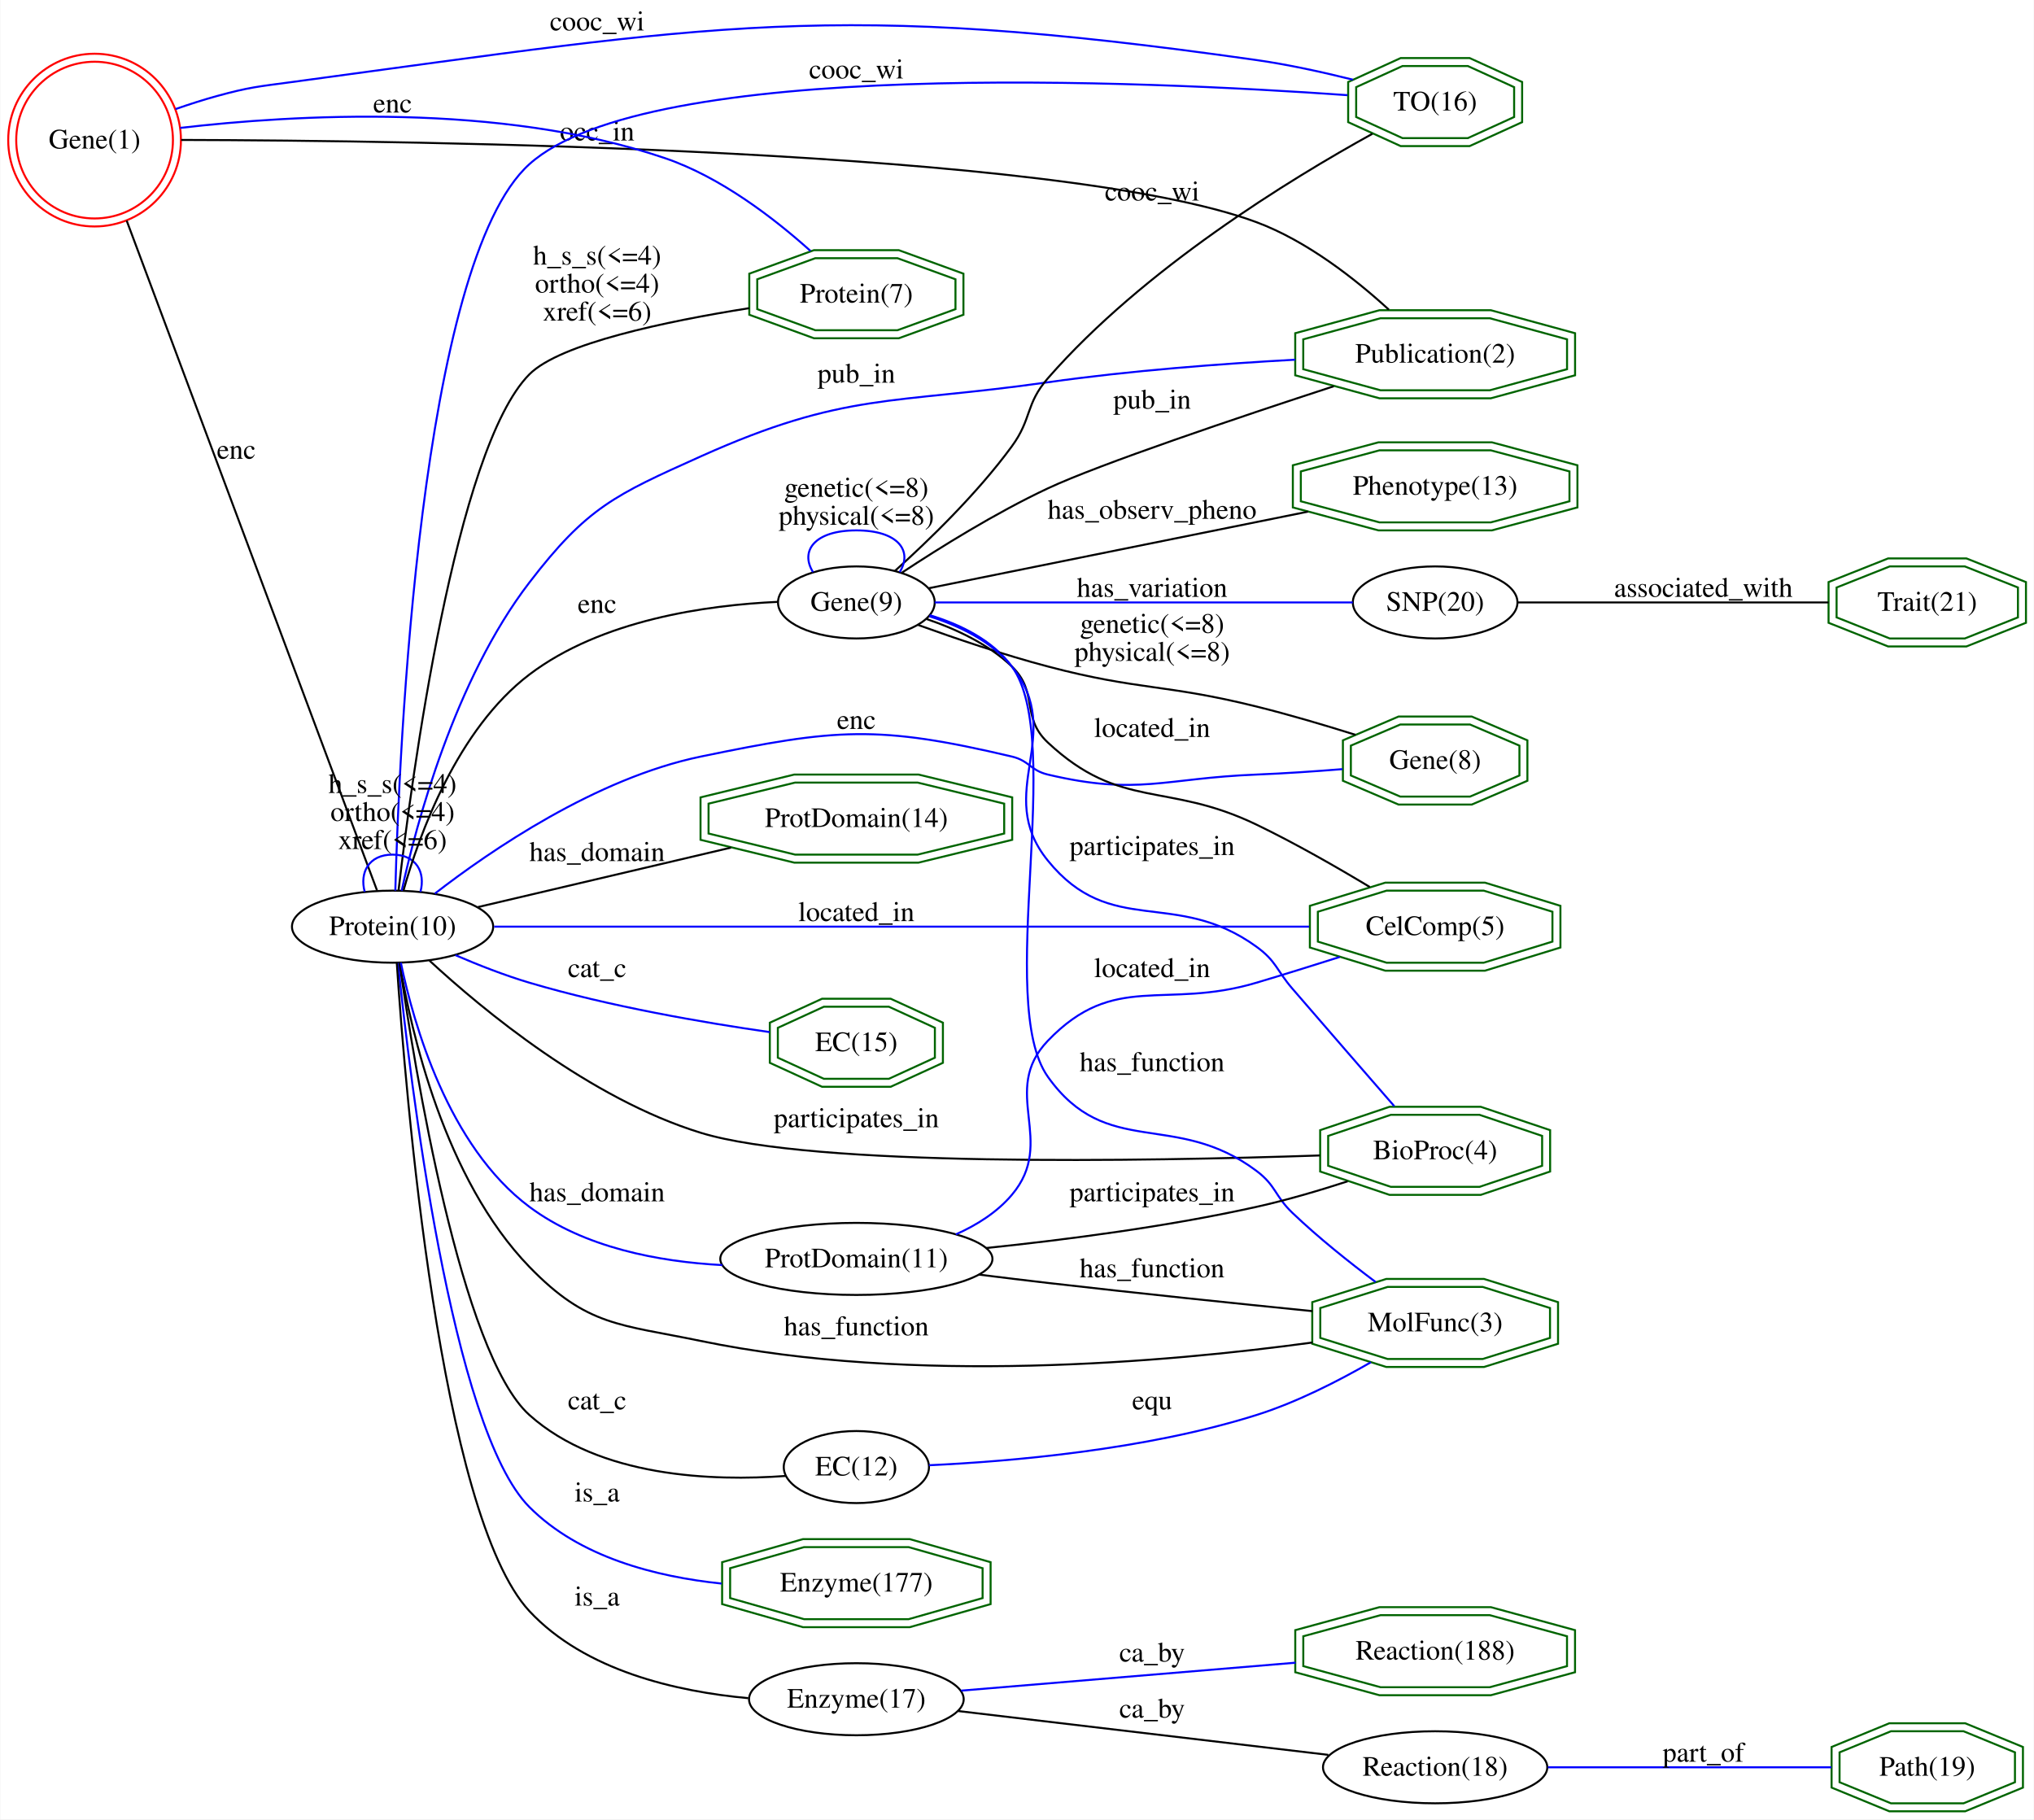
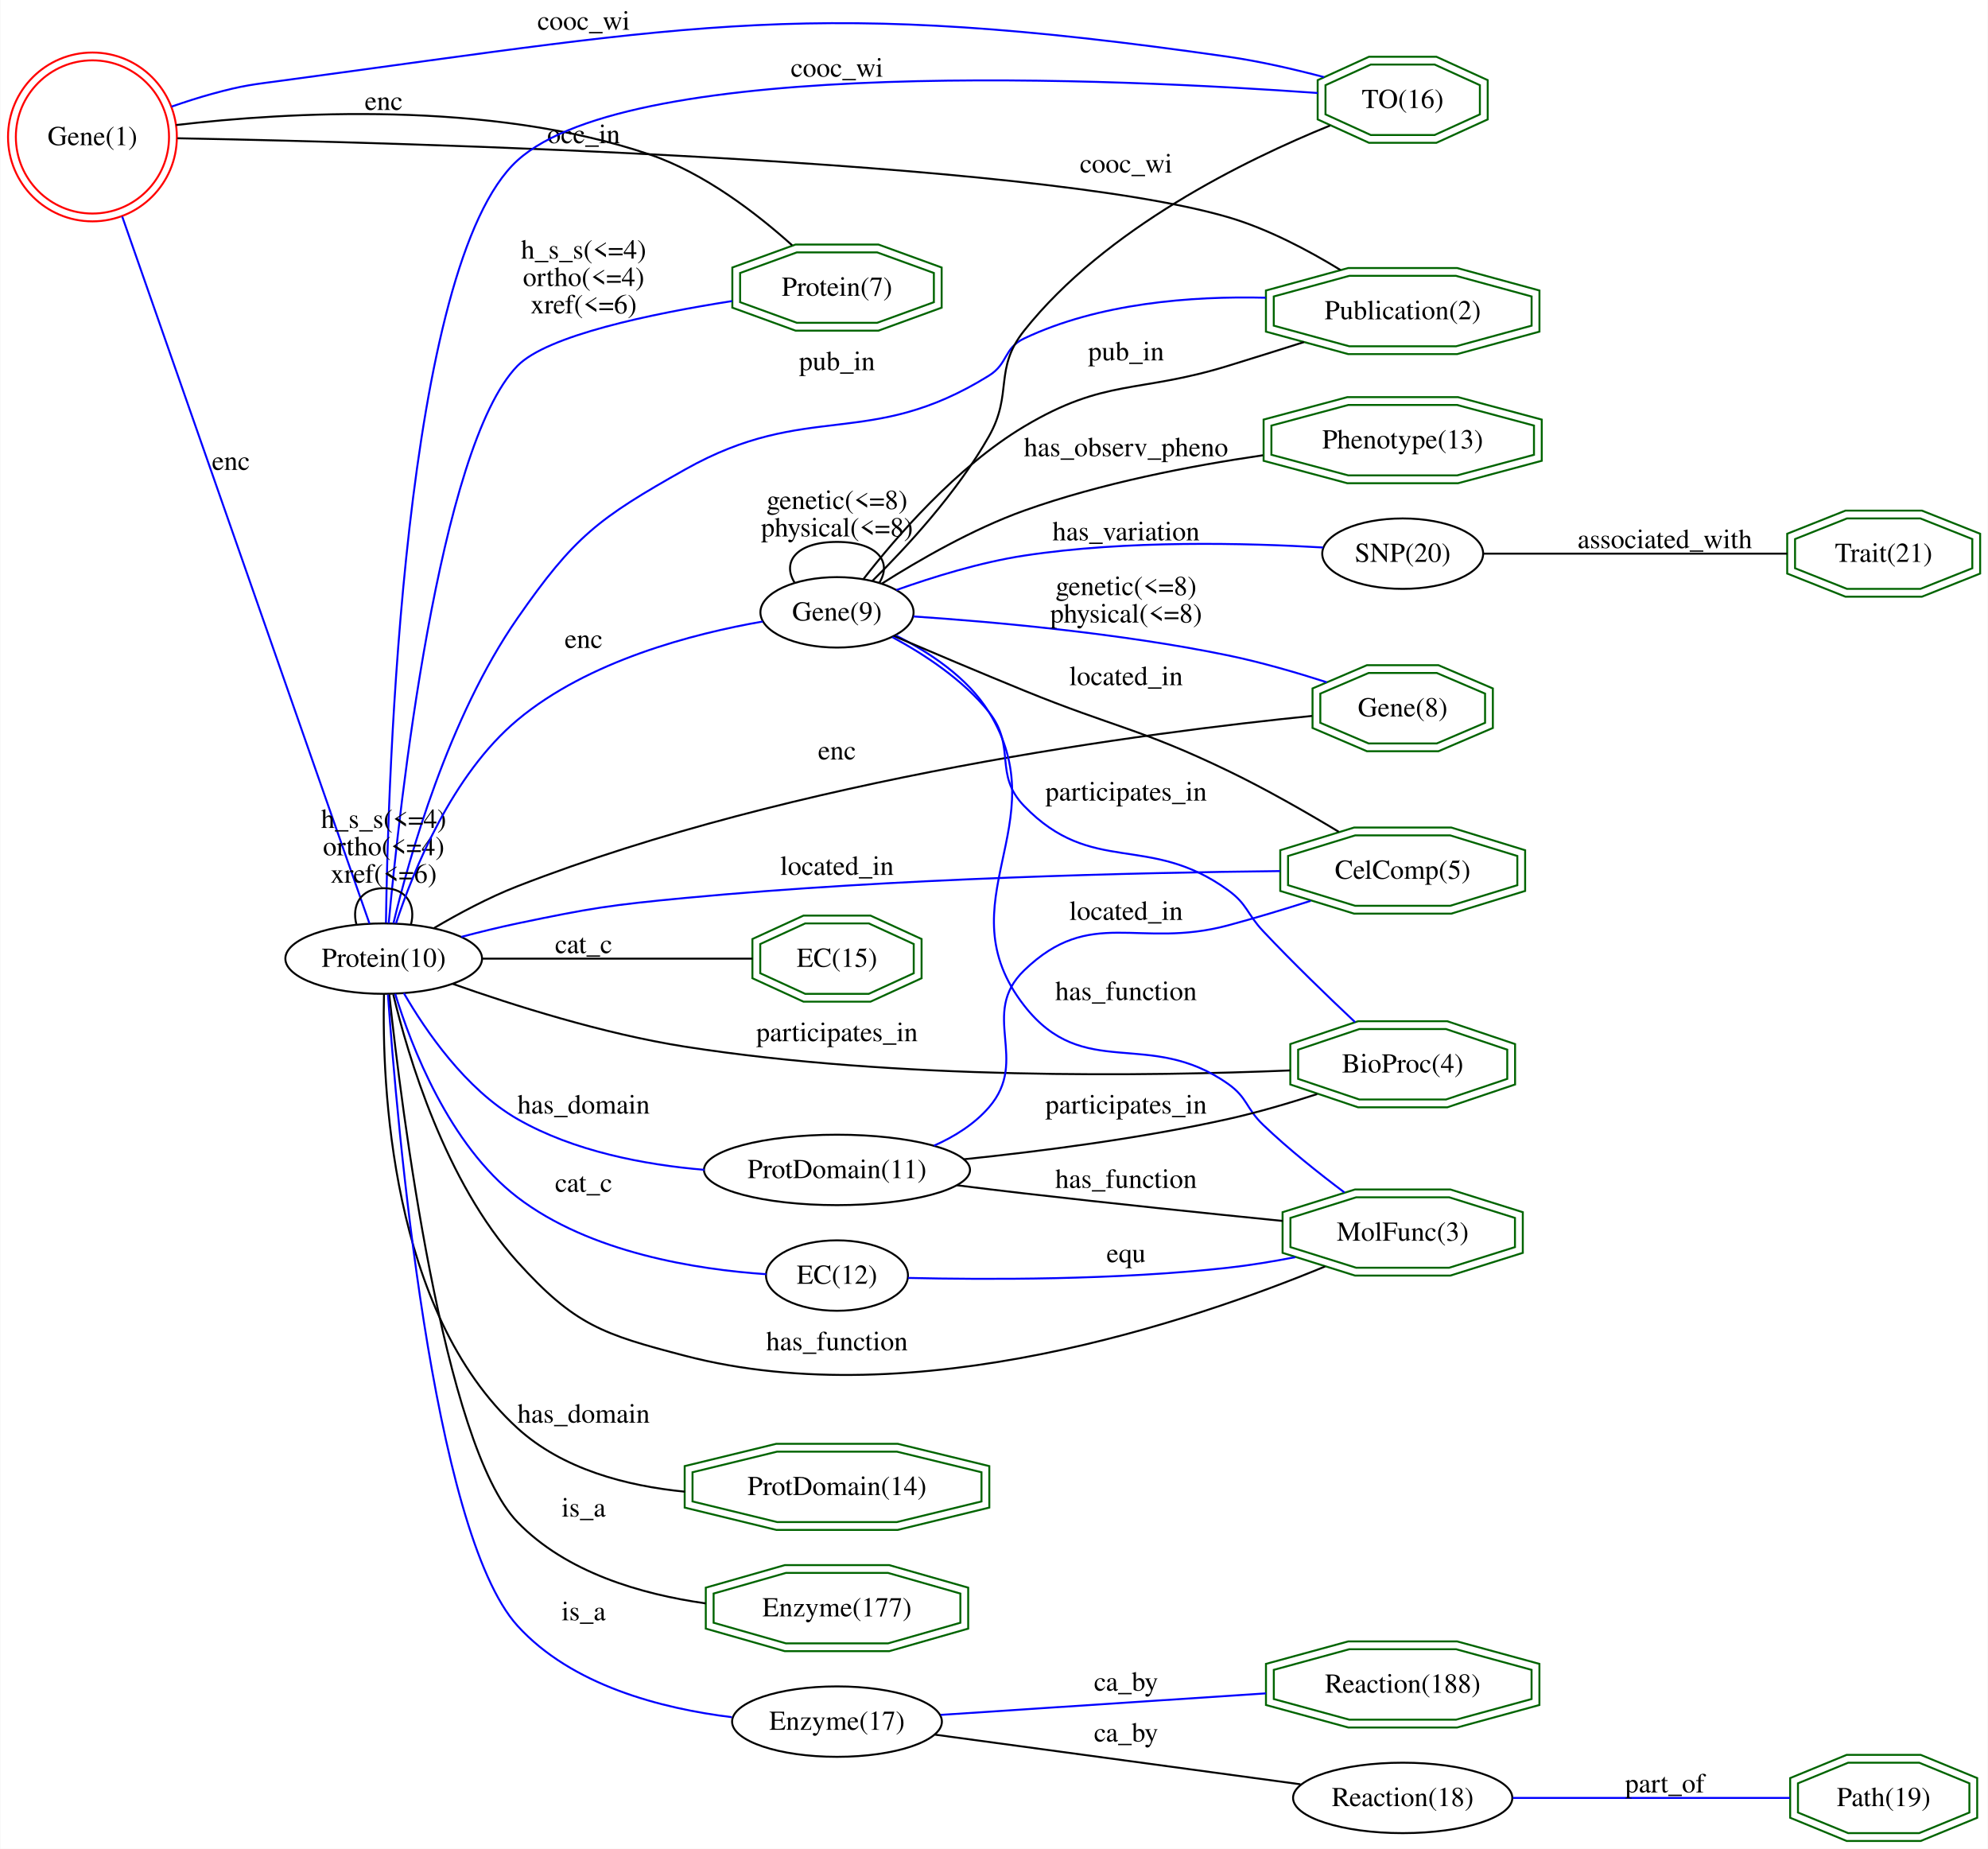
- <svg xmlns="http://www.w3.org/2000/svg" width="1355px" height="1212px" viewBox="0.00 0.00 1015.90 909.00">
-   <g id="graph0" class="graph" transform=" rotate(0) translate(4 905)">
-     <polygon fill="white" stroke="transparent" points="-4,4 -4,-905 1011.9,-905 1011.9,4 -4,4" />
+ <svg xmlns="http://www.w3.org/2000/svg" width="1355px" height="1260px" viewBox="0.00 0.00 1015.90 945.00">
+   <g id="graph0" class="graph" transform=" rotate(0) translate(4 941)">
+     <polygon fill="white" stroke="transparent" points="-4,4 -4,-941 1011.9,-941 1011.9,4 -4,4" />
    <g id="node1" class="node">
-       <polygon fill="none" stroke="darkgreen" points="770.26,-236.54 770.26,-251.46 736.64,-262 689.1,-262 655.48,-251.46 655.48,-236.54 689.1,-226 736.64,-226 770.26,-236.54" />
-       <polygon fill="none" stroke="darkgreen" points="774.27,-233.61 774.27,-254.39 737.26,-266 688.48,-266 651.47,-254.39 651.47,-233.61 688.48,-222 737.26,-222 774.27,-233.61" />
-       <text text-anchor="middle" x="712.87" y="-239.8" font-family="Times,serif" font-size="14.00">MolFunc(3)</text>
+       <ellipse fill="none" stroke="red" cx="43.08" cy="-871" rx="39.15" ry="39.15" />
+       <ellipse fill="none" stroke="red" cx="43.08" cy="-871" rx="43.15" ry="43.15" />
+       <text text-anchor="middle" x="43.08" y="-866.8" font-family="Times,serif" font-size="14.00">Gene(1)</text>
    </g>
    <g id="node2" class="node">
-       <polygon fill="none" stroke="darkgreen" points="497.55,-488.54 497.55,-503.46 454.28,-514 393.1,-514 349.84,-503.46 349.84,-488.54 393.1,-478 454.28,-478 497.55,-488.54" />
-       <polygon fill="none" stroke="darkgreen" points="501.55,-485.4 501.55,-506.6 454.76,-518 392.62,-518 345.83,-506.6 345.83,-485.4 392.62,-474 454.76,-474 501.55,-485.4" />
-       <text text-anchor="middle" x="423.69" y="-491.8" font-family="Times,serif" font-size="14.00">ProtDomain(14)</text>
+       <polygon fill="none" stroke="darkgreen" points="752.33,-882.54 752.33,-897.46 729.21,-908 696.53,-908 673.41,-897.46 673.41,-882.54 696.53,-872 729.21,-872 752.33,-882.54" />
+       <polygon fill="none" stroke="darkgreen" points="756.33,-879.97 756.33,-900.03 730.08,-912 695.66,-912 669.41,-900.03 669.41,-879.97 695.66,-868 730.08,-868 756.33,-879.97" />
+       <text text-anchor="middle" x="712.87" y="-885.8" font-family="Times,serif" font-size="14.00">TO(16)</text>
+     </g>
+     <g id="edge1" class="edge">
+       <path fill="none" stroke="blue" d="M83.52,-886.5C90.34,-888.87 97.41,-891.15 104.15,-893 120.47,-897.48 124.81,-897.74 141.58,-900 353.95,-928.61 411.46,-942.44 623.57,-912 639.84,-909.67 657.46,-905.6 672.65,-901.59" />
+       <text text-anchor="middle" x="294.18" y="-925.8" font-family="Times,serif" font-size="14.00">cooc_wi</text>
    </g>
    <g id="node3" class="node">
-       <ellipse fill="none" stroke="red" cx="43.08" cy="-835" rx="39.15" ry="39.15" />
-       <ellipse fill="none" stroke="red" cx="43.08" cy="-835" rx="43.15" ry="43.15" />
-       <text text-anchor="middle" x="43.08" y="-830.8" font-family="Times,serif" font-size="14.00">Gene(1)</text>
+       <polygon fill="none" stroke="darkgreen" points="473.21,-786.54 473.21,-801.46 444.2,-812 403.18,-812 374.17,-801.46 374.17,-786.54 403.18,-776 444.2,-776 473.21,-786.54" />
+       <polygon fill="none" stroke="darkgreen" points="477.19,-783.74 477.19,-804.26 444.9,-816 402.48,-816 370.19,-804.26 370.19,-783.74 402.48,-772 444.9,-772 477.19,-783.74" />
+       <text text-anchor="middle" x="423.69" y="-789.8" font-family="Times,serif" font-size="14.00">Protein(7)</text>
+     </g>
+     <g id="edge2" class="edge">
+       <path fill="none" stroke="black" d="M85.85,-877.09C142.44,-883.69 245.82,-889.9 328.01,-862 355.99,-852.5 382.85,-831.72 400.77,-815.61" />
+       <text text-anchor="middle" x="191.97" y="-884.8" font-family="Times,serif" font-size="14.00">enc</text>
+     </g>
+     <g id="node11" class="node">
+       <polygon fill="none" stroke="darkgreen" points="778.77,-774.54 778.77,-789.46 740.16,-800 685.57,-800 646.97,-789.46 646.97,-774.54 685.57,-764 740.16,-764 778.77,-774.54" />
+       <polygon fill="none" stroke="darkgreen" points="782.78,-771.49 782.78,-792.51 740.7,-804 685.04,-804 642.96,-792.51 642.96,-771.49 685.04,-760 740.7,-760 782.78,-771.49" />
+       <text text-anchor="middle" x="712.87" y="-777.8" font-family="Times,serif" font-size="14.00">Publication(2)</text>
+     </g>
+     <g id="edge4" class="edge">
+       <path fill="none" stroke="black" d="M86.52,-870.33C202.49,-868.12 522.77,-859.45 623.57,-830 643.84,-824.08 664.67,-813.03 681.01,-803.03" />
+       <text text-anchor="middle" x="294.18" y="-867.8" font-family="Times,serif" font-size="14.00">occ_in</text>
+     </g>
+     <g id="node16" class="node">
+       <ellipse fill="none" stroke="black" cx="191.97" cy="-451" rx="50.27" ry="18" />
+       <text text-anchor="middle" x="191.97" y="-446.8" font-family="Times,serif" font-size="14.00">Protein(10)</text>
+     </g>
+     <g id="edge3" class="edge">
+       <path fill="none" stroke="blue" d="M58.29,-830.35C89.47,-741.21 162.8,-531.52 184.69,-468.94" />
+       <text text-anchor="middle" x="113.87" y="-700.8" font-family="Times,serif" font-size="14.00">enc</text>
    </g>
    <g id="node4" class="node">
-       <polygon fill="none" stroke="darkgreen" points="752.33,-846.54 752.33,-861.46 729.21,-872 696.53,-872 673.41,-861.46 673.41,-846.54 696.53,-836 729.21,-836 752.33,-846.54" />
-       <polygon fill="none" stroke="darkgreen" points="756.33,-843.97 756.33,-864.03 730.08,-876 695.66,-876 669.41,-864.03 669.41,-843.97 695.66,-832 730.08,-832 756.33,-843.97" />
-       <text text-anchor="middle" x="712.87" y="-849.8" font-family="Times,serif" font-size="14.00">TO(16)</text>
-     </g>
-     <g id="edge2" class="edge">
-       <path fill="none" stroke="blue" d="M83.52,-850.5C90.34,-852.87 97.41,-855.15 104.15,-857 120.47,-861.48 124.81,-861.74 141.58,-864 353.94,-892.61 411.43,-905.17 623.57,-875 639.48,-872.74 656.73,-868.94 671.73,-865.2" />
-       <text text-anchor="middle" x="294.18" y="-889.8" font-family="Times,serif" font-size="14.00">cooc_wi</text>
-     </g>
-     <g id="node11" class="node">
-       <polygon fill="none" stroke="darkgreen" points="778.77,-720.54 778.77,-735.46 740.16,-746 685.57,-746 646.97,-735.46 646.97,-720.54 685.57,-710 740.16,-710 778.77,-720.54" />
-       <polygon fill="none" stroke="darkgreen" points="782.78,-717.49 782.78,-738.51 740.7,-750 685.04,-750 642.96,-738.51 642.96,-717.49 685.04,-706 740.7,-706 782.78,-717.49" />
-       <text text-anchor="middle" x="712.87" y="-723.8" font-family="Times,serif" font-size="14.00">Publication(2)</text>
-     </g>
-     <g id="edge5" class="edge">
-       <path fill="none" stroke="black" d="M86.35,-835.08C202.6,-834.81 525.03,-830.67 623.57,-794 648.86,-784.59 673.08,-765.52 689.73,-750.29" />
-       <text text-anchor="middle" x="294.18" y="-834.8" font-family="Times,serif" font-size="14.00">occ_in</text>
+       <polygon fill="none" stroke="darkgreen" points="770.26,-303.54 770.26,-318.46 736.64,-329 689.1,-329 655.48,-318.46 655.48,-303.54 689.1,-293 736.64,-293 770.26,-303.54" />
+       <polygon fill="none" stroke="darkgreen" points="774.27,-300.61 774.27,-321.39 737.26,-333 688.48,-333 651.47,-321.39 651.47,-300.61 688.48,-289 737.26,-289 774.27,-300.61" />
+       <text text-anchor="middle" x="712.87" y="-306.8" font-family="Times,serif" font-size="14.00">MolFunc(3)</text>
+     </g>
+     <g id="node5" class="node">
+       <polygon fill="none" stroke="darkgreen" points="462.92,-443.54 462.92,-458.46 439.94,-469 407.44,-469 384.46,-458.46 384.46,-443.54 407.44,-433 439.94,-433 462.92,-443.54" />
+       <polygon fill="none" stroke="darkgreen" points="466.93,-440.98 466.93,-461.02 440.82,-473 406.56,-473 380.45,-461.02 380.45,-440.98 406.56,-429 440.82,-429 466.93,-440.98" />
+       <text text-anchor="middle" x="423.69" y="-446.8" font-family="Times,serif" font-size="14.00">EC(15)</text>
+     </g>
+     <g id="node6" class="node">
+       <polygon fill="none" stroke="darkgreen" points="754.98,-571.54 754.98,-586.46 730.31,-597 695.43,-597 670.76,-586.46 670.76,-571.54 695.43,-561 730.31,-561 754.98,-571.54" />
+       <polygon fill="none" stroke="darkgreen" points="758.96,-568.9 758.96,-589.1 731.12,-601 694.61,-601 666.78,-589.1 666.78,-568.9 694.61,-557 731.12,-557 758.96,-568.9" />
+       <text text-anchor="middle" x="712.87" y="-574.8" font-family="Times,serif" font-size="14.00">Gene(8)</text>
+     </g>
+     <g id="node7" class="node">
+       <polygon fill="none" stroke="darkgreen" points="779.98,-708.54 779.98,-723.46 740.67,-734 685.07,-734 645.76,-723.46 645.76,-708.54 685.07,-698 740.67,-698 779.98,-708.54" />
+       <polygon fill="none" stroke="darkgreen" points="783.96,-705.47 783.96,-726.53 741.19,-738 684.55,-738 641.77,-726.53 641.77,-705.47 684.55,-694 741.19,-694 783.96,-705.47" />
+       <text text-anchor="middle" x="712.87" y="-711.8" font-family="Times,serif" font-size="14.00">Phenotype(13)</text>
+     </g>
+     <g id="node8" class="node">
+       <polygon fill="none" stroke="darkgreen" points="1004.05,-650.54 1004.05,-665.46 977.51,-676 939.98,-676 913.44,-665.46 913.44,-650.54 939.98,-640 977.51,-640 1004.05,-650.54" />
+       <polygon fill="none" stroke="darkgreen" points="1008.06,-647.83 1008.06,-668.17 978.28,-680 939.21,-680 909.43,-668.17 909.43,-647.83 939.21,-636 978.28,-636 1008.06,-647.83" />
+       <text text-anchor="middle" x="958.74" y="-653.8" font-family="Times,serif" font-size="14.00">Trait(21)</text>
+     </g>
+     <g id="node9" class="node">
+       <polygon fill="none" stroke="darkgreen" points="771.47,-488.54 771.47,-503.46 737.14,-514 688.59,-514 654.27,-503.46 654.27,-488.54 688.59,-478 737.14,-478 771.47,-488.54" />
+       <polygon fill="none" stroke="darkgreen" points="775.46,-485.59 775.46,-506.41 737.74,-518 688,-518 650.28,-506.41 650.28,-485.59 688,-474 737.74,-474 775.46,-485.59" />
+       <text text-anchor="middle" x="712.87" y="-491.8" font-family="Times,serif" font-size="14.00">CelComp(5)</text>
+     </g>
+     <g id="node10" class="node">
+       <polygon fill="none" stroke="darkgreen" points="766.32,-389.54 766.32,-404.46 735.01,-415 690.73,-415 659.42,-404.46 659.42,-389.54 690.73,-379 735.01,-379 766.32,-389.54" />
+       <polygon fill="none" stroke="darkgreen" points="770.32,-386.67 770.32,-407.33 735.67,-419 690.07,-419 655.42,-407.33 655.42,-386.67 690.07,-375 735.67,-375 770.32,-386.67" />
+       <text text-anchor="middle" x="712.87" y="-392.8" font-family="Times,serif" font-size="14.00">BioProc(4)</text>
    </g>
    <g id="node12" class="node">
-       <polygon fill="none" stroke="darkgreen" points="473.21,-750.54 473.21,-765.46 444.2,-776 403.18,-776 374.17,-765.46 374.17,-750.54 403.18,-740 444.2,-740 473.21,-750.54" />
-       <polygon fill="none" stroke="darkgreen" points="477.19,-747.74 477.19,-768.26 444.9,-780 402.48,-780 370.19,-768.26 370.19,-747.74 402.48,-736 444.9,-736 477.19,-747.74" />
-       <text text-anchor="middle" x="423.69" y="-753.8" font-family="Times,serif" font-size="14.00">Protein(7)</text>
-     </g>
-     <g id="edge4" class="edge">
-       <path fill="none" stroke="blue" d="M85.85,-841.09C142.44,-847.69 245.82,-853.9 328.01,-826 355.99,-816.5 382.85,-795.72 400.77,-779.61" />
-       <text text-anchor="middle" x="191.97" y="-848.8" font-family="Times,serif" font-size="14.00">enc</text>
-     </g>
-     <g id="node17" class="node">
-       <ellipse fill="none" stroke="black" cx="191.97" cy="-442" rx="50.27" ry="18" />
-       <text text-anchor="middle" x="191.97" y="-437.8" font-family="Times,serif" font-size="14.00">Protein(10)</text>
-     </g>
-     <g id="edge3" class="edge">
-       <path fill="none" stroke="black" d="M59.11,-794.79C90.48,-710.86 161.85,-519.9 184.17,-460.19" />
-       <text text-anchor="middle" x="113.87" y="-675.8" font-family="Times,serif" font-size="14.00">enc</text>
-     </g>
-     <g id="node5" class="node">
-       <polygon fill="none" stroke="darkgreen" points="462.92,-376.54 462.92,-391.46 439.94,-402 407.44,-402 384.46,-391.46 384.46,-376.54 407.44,-366 439.94,-366 462.92,-376.54" />
-       <polygon fill="none" stroke="darkgreen" points="466.93,-373.98 466.93,-394.02 440.82,-406 406.56,-406 380.45,-394.02 380.45,-373.98 406.56,-362 440.82,-362 466.93,-373.98" />
-       <text text-anchor="middle" x="423.69" y="-379.8" font-family="Times,serif" font-size="14.00">EC(15)</text>
-     </g>
-     <g id="node6" class="node">
-       <polygon fill="none" stroke="darkgreen" points="754.98,-517.54 754.98,-532.46 730.31,-543 695.43,-543 670.76,-532.46 670.76,-517.54 695.43,-507 730.31,-507 754.98,-517.54" />
-       <polygon fill="none" stroke="darkgreen" points="758.96,-514.9 758.96,-535.1 731.12,-547 694.61,-547 666.78,-535.1 666.78,-514.9 694.61,-503 731.12,-503 758.96,-514.9" />
-       <text text-anchor="middle" x="712.87" y="-520.8" font-family="Times,serif" font-size="14.00">Gene(8)</text>
-     </g>
-     <g id="node7" class="node">
-       <polygon fill="none" stroke="darkgreen" points="779.98,-654.54 779.98,-669.46 740.67,-680 685.07,-680 645.76,-669.46 645.76,-654.54 685.07,-644 740.67,-644 779.98,-654.54" />
-       <polygon fill="none" stroke="darkgreen" points="783.96,-651.47 783.96,-672.53 741.19,-684 684.55,-684 641.77,-672.53 641.77,-651.47 684.55,-640 741.19,-640 783.96,-651.47" />
-       <text text-anchor="middle" x="712.87" y="-657.8" font-family="Times,serif" font-size="14.00">Phenotype(13)</text>
-     </g>
-     <g id="node8" class="node">
-       <polygon fill="none" stroke="darkgreen" points="1004.05,-596.54 1004.05,-611.46 977.51,-622 939.98,-622 913.44,-611.46 913.44,-596.54 939.98,-586 977.51,-586 1004.05,-596.54" />
-       <polygon fill="none" stroke="darkgreen" points="1008.06,-593.83 1008.06,-614.17 978.28,-626 939.21,-626 909.43,-614.17 909.43,-593.83 939.21,-582 978.28,-582 1008.06,-593.83" />
-       <text text-anchor="middle" x="958.74" y="-599.8" font-family="Times,serif" font-size="14.00">Trait(21)</text>
-     </g>
-     <g id="node9" class="node">
-       <polygon fill="none" stroke="darkgreen" points="771.47,-434.54 771.47,-449.46 737.14,-460 688.59,-460 654.27,-449.46 654.27,-434.54 688.59,-424 737.14,-424 771.47,-434.54" />
-       <polygon fill="none" stroke="darkgreen" points="775.46,-431.59 775.46,-452.41 737.74,-464 688,-464 650.28,-452.41 650.28,-431.59 688,-420 737.74,-420 775.46,-431.59" />
-       <text text-anchor="middle" x="712.87" y="-437.8" font-family="Times,serif" font-size="14.00">CelComp(5)</text>
-     </g>
-     <g id="node10" class="node">
-       <polygon fill="none" stroke="darkgreen" points="766.32,-322.54 766.32,-337.46 735.01,-348 690.73,-348 659.42,-337.46 659.42,-322.54 690.73,-312 735.01,-312 766.32,-322.54" />
-       <polygon fill="none" stroke="darkgreen" points="770.32,-319.67 770.32,-340.33 735.67,-352 690.07,-352 655.42,-340.33 655.42,-319.67 690.07,-308 735.67,-308 770.32,-319.67" />
-       <text text-anchor="middle" x="712.87" y="-325.8" font-family="Times,serif" font-size="14.00">BioProc(4)</text>
+       <polygon fill="none" stroke="darkgreen" points="497.55,-173.54 497.55,-188.46 454.28,-199 393.1,-199 349.84,-188.46 349.84,-173.54 393.1,-163 454.28,-163 497.55,-173.54" />
+       <polygon fill="none" stroke="darkgreen" points="501.55,-170.4 501.55,-191.6 454.76,-203 392.62,-203 345.83,-191.6 345.83,-170.4 392.62,-159 454.76,-159 501.55,-170.4" />
+       <text text-anchor="middle" x="423.69" y="-176.8" font-family="Times,serif" font-size="14.00">ProtDomain(14)</text>
    </g>
    <g id="node13" class="node">
-       <polygon fill="none" stroke="darkgreen" points="486.76,-106.54 486.76,-121.46 449.81,-132 397.57,-132 360.62,-121.46 360.62,-106.54 397.57,-96 449.81,-96 486.76,-106.54" />
-       <polygon fill="none" stroke="darkgreen" points="490.76,-103.53 490.76,-124.47 450.37,-136 397.01,-136 356.62,-124.47 356.62,-103.53 397.01,-92 450.37,-92 490.76,-103.53" />
-       <text text-anchor="middle" x="423.69" y="-109.8" font-family="Times,serif" font-size="14.00">Enzyme(177)</text>
-     </g>
-     <g id="node14" class="node">
      <polygon fill="none" stroke="darkgreen" points="778.75,-72.54 778.75,-87.46 740.16,-98 685.58,-98 646.99,-87.46 646.99,-72.54 685.58,-62 740.16,-62 778.75,-72.54" />
      <polygon fill="none" stroke="darkgreen" points="782.76,-69.49 782.76,-90.51 740.7,-102 685.04,-102 642.98,-90.51 642.98,-69.49 685.04,-58 740.7,-58 782.76,-69.49" />
      <text text-anchor="middle" x="712.87" y="-75.8" font-family="Times,serif" font-size="14.00">Reaction(188)</text>
    </g>
-     <g id="node15" class="node">
+     <g id="node14" class="node">
      <polygon fill="none" stroke="darkgreen" points="1002.56,-14.54 1002.56,-29.46 976.89,-40 940.6,-40 914.93,-29.46 914.93,-14.54 940.6,-4 976.89,-4 1002.56,-14.54" />
      <polygon fill="none" stroke="darkgreen" points="1006.55,-11.86 1006.55,-32.14 977.68,-44 939.81,-44 910.94,-32.14 910.94,-11.86 939.81,0 977.68,0 1006.55,-11.86" />
      <text text-anchor="middle" x="958.74" y="-17.8" font-family="Times,serif" font-size="14.00">Path(19)</text>
    </g>
-     <g id="node16" class="node">
-       <ellipse fill="none" stroke="black" cx="423.69" cy="-172" rx="36.28" ry="18" />
-       <text text-anchor="middle" x="423.69" y="-167.8" font-family="Times,serif" font-size="14.00">EC(12)</text>
-     </g>
-     <g id="edge1" class="edge">
-       <path fill="none" stroke="blue" d="M459.98,-172.91C500.37,-174.79 568.11,-180.53 623.57,-198 643.52,-204.28 664.34,-214.9 680.75,-224.36" />
-       <text text-anchor="middle" x="571.47" y="-200.8" font-family="Times,serif" font-size="14.00">equ</text>
+     <g id="node15" class="node">
+       <polygon fill="none" stroke="darkgreen" points="486.76,-111.54 486.76,-126.46 449.81,-137 397.57,-137 360.62,-126.46 360.62,-111.54 397.57,-101 449.81,-101 486.76,-111.54" />
+       <polygon fill="none" stroke="darkgreen" points="490.76,-108.53 490.76,-129.47 450.37,-141 397.01,-141 356.62,-129.47 356.62,-108.53 397.01,-97 450.37,-97 490.76,-108.53" />
+       <text text-anchor="middle" x="423.69" y="-114.8" font-family="Times,serif" font-size="14.00">Enzyme(177)</text>
+     </g>
+     <g id="edge7" class="edge">
+       <path fill="none" stroke="blue" d="M193.12,-469.29C194.12,-541.54 201.79,-805.76 260.35,-859 319.36,-912.65 568.7,-900.71 669.41,-893.46" />
+       <text text-anchor="middle" x="423.69" y="-901.8" font-family="Times,serif" font-size="14.00">cooc_wi</text>
+     </g>
+     <g id="edge11" class="edge">
+       <path fill="none" stroke="blue" d="M194.52,-469.05C199.95,-527.88 219.95,-712.67 260.35,-754 275.57,-769.57 328.69,-780.62 370.07,-787.11" />
+       <text text-anchor="middle" x="294.18" y="-808.8" font-family="Times,serif" font-size="14.00">h_s_s(&lt;=4)</text>
+       <text text-anchor="middle" x="294.18" y="-794.8" font-family="Times,serif" font-size="14.00">ortho(&lt;=4)</text>
+       <text text-anchor="middle" x="294.18" y="-780.8" font-family="Times,serif" font-size="14.00">xref(&lt;=6)</text>
+     </g>
+     <g id="edge14" class="edge">
+       <path fill="none" stroke="black" d="M196.87,-432.66C204.36,-401.33 223.36,-336.92 260.35,-296 289.62,-263.63 303.79,-259.02 346.01,-248 463.4,-217.35 605.98,-265.84 673.23,-293.66" />
+       <text text-anchor="middle" x="423.69" y="-250.8" font-family="Times,serif" font-size="14.00">has_function</text>
+     </g>
+     <g id="edge6" class="edge">
+       <path fill="none" stroke="black" d="M242.53,-451C283.68,-451 341.58,-451 380.54,-451" />
+       <text text-anchor="middle" x="294.18" y="-453.8" font-family="Times,serif" font-size="14.00">cat_c</text>
+     </g>
+     <g id="edge8" class="edge">
+       <path fill="none" stroke="black" d="M217.81,-466.68C230.21,-473.98 245.68,-482.29 260.35,-488 402.49,-543.34 583.49,-566.73 666.53,-575.06" />
+       <text text-anchor="middle" x="423.69" y="-552.8" font-family="Times,serif" font-size="14.00">enc</text>
+     </g>
+     <g id="edge17" class="edge">
+       <path fill="none" stroke="blue" d="M231.63,-462.11C240.99,-464.58 250.99,-467.04 260.35,-469 298.05,-476.87 307.68,-478.37 346.01,-482 452.64,-492.1 577.4,-494.97 650.23,-495.75" />
+       <text text-anchor="middle" x="423.69" y="-493.8" font-family="Times,serif" font-size="14.00">located_in</text>
+     </g>
+     <g id="edge18" class="edge">
+       <path fill="none" stroke="black" d="M227.33,-438.08C257.96,-427.25 304.28,-412.53 346.01,-406 454.45,-389.02 583.14,-390.86 655.36,-393.85" />
+       <text text-anchor="middle" x="423.69" y="-408.8" font-family="Times,serif" font-size="14.00">participates_in</text>
+     </g>
+     <g id="edge19" class="edge">
+       <path fill="none" stroke="blue" d="M196.97,-469.13C204.91,-502.34 225.05,-574.19 260.35,-625 289.4,-666.79 301.66,-676.04 346.01,-701 408.99,-736.45 439.99,-710.85 501.37,-749 511.25,-755.14 508.86,-763.02 519.37,-768 557.53,-786.08 604.75,-789.75 642.88,-788.82" />
+       <text text-anchor="middle" x="423.69" y="-751.8" font-family="Times,serif" font-size="14.00">pub_in</text>
+     </g>
+     <g id="edge12" class="edge">
+       <path fill="none" stroke="black" d="M192.11,-432.68C191.07,-387.58 195.15,-270.52 260.35,-211 283.32,-190.03 315.98,-181.45 345.99,-178.52" />
+       <text text-anchor="middle" x="294.18" y="-213.8" font-family="Times,serif" font-size="14.00">has_domain</text>
+     </g>
+     <g id="edge16" class="edge">
+       <path fill="none" stroke="black" d="M194.82,-432.68C200.94,-375.59 222.36,-202.34 260.35,-163 285.2,-137.27 323.44,-126.09 356.57,-121.43" />
+       <text text-anchor="middle" x="294.18" y="-165.8" font-family="Times,serif" font-size="14.00">is_a</text>
+     </g>
+     <g id="edge10" class="edge">
+       <path fill="none" stroke="black" d="M178.04,-468.41C175.44,-478.09 180.08,-487 191.97,-487 203.85,-487 208.49,-478.09 205.89,-468.41" />
+       <text text-anchor="middle" x="191.97" y="-517.8" font-family="Times,serif" font-size="14.00">h_s_s(&lt;=4)</text>
+       <text text-anchor="middle" x="191.97" y="-503.8" font-family="Times,serif" font-size="14.00">ortho(&lt;=4)</text>
+       <text text-anchor="middle" x="191.97" y="-489.8" font-family="Times,serif" font-size="14.00">xref(&lt;=6)</text>
+     </g>
+     <g id="node17" class="node">
+       <ellipse fill="none" stroke="black" cx="423.69" cy="-289" rx="36.28" ry="18" />
+       <text text-anchor="middle" x="423.69" y="-284.8" font-family="Times,serif" font-size="14.00">EC(12)</text>
+     </g>
+     <g id="edge5" class="edge">
+       <path fill="none" stroke="blue" d="M197.84,-433.03C206.09,-406.15 225.4,-355.79 260.35,-329 297.45,-300.57 352.09,-292.08 387.54,-289.69" />
+       <text text-anchor="middle" x="294.18" y="-331.8" font-family="Times,serif" font-size="14.00">cat_c</text>
+     </g>
+     <g id="node18" class="node">
+       <ellipse fill="none" stroke="black" cx="423.69" cy="-628" rx="39.15" ry="18" />
+       <text text-anchor="middle" x="423.69" y="-623.8" font-family="Times,serif" font-size="14.00">Gene(9)</text>
+     </g>
+     <g id="edge9" class="edge">
+       <path fill="none" stroke="blue" d="M198.28,-469.04C206.98,-495.55 226.76,-544.91 260.35,-573 296.54,-603.25 350.14,-617.13 385.73,-623.31" />
+       <text text-anchor="middle" x="294.18" y="-609.8" font-family="Times,serif" font-size="14.00">enc</text>
+     </g>
+     <g id="node19" class="node">
+       <ellipse fill="none" stroke="black" cx="423.69" cy="-343" rx="68" ry="18" />
+       <text text-anchor="middle" x="423.69" y="-338.8" font-family="Times,serif" font-size="14.00">ProtDomain(11)</text>
+     </g>
+     <g id="edge13" class="edge">
+       <path fill="none" stroke="blue" d="M202.26,-433.37C213.36,-414.18 233.82,-384.22 260.35,-369 289.07,-352.52 325.1,-345.64 355.91,-343.04" />
+       <text text-anchor="middle" x="294.18" y="-371.8" font-family="Times,serif" font-size="14.00">has_domain</text>
+     </g>
+     <g id="node20" class="node">
+       <ellipse fill="none" stroke="black" cx="423.69" cy="-61" rx="53.63" ry="18" />
+       <text text-anchor="middle" x="423.69" y="-56.8" font-family="Times,serif" font-size="14.00">Enzyme(17)</text>
    </g>
    <g id="edge15" class="edge">
-       <path fill="none" stroke="black" d="M195.49,-423.91C201.14,-389.89 217.8,-315.87 260.35,-272 289.23,-242.24 305.4,-243.4 346.01,-235 451.78,-213.13 578.41,-224.28 651.56,-234.23" />
-       <text text-anchor="middle" x="423.69" y="-237.8" font-family="Times,serif" font-size="14.00">has_function</text>
-     </g>
-     <g id="edge13" class="edge">
-       <path fill="none" stroke="black" d="M234.57,-451.78C269.87,-460.08 321.01,-472.1 361.06,-481.51" />
-       <text text-anchor="middle" x="294.18" y="-474.8" font-family="Times,serif" font-size="14.00">has_domain</text>
-     </g>
-     <g id="edge8" class="edge">
-       <path fill="none" stroke="blue" d="M193.34,-460.02C195.18,-528.85 205.52,-773.72 260.35,-823 319.6,-876.25 568.21,-864.6 669.08,-857.45" />
-       <text text-anchor="middle" x="423.69" y="-865.8" font-family="Times,serif" font-size="14.00">cooc_wi</text>
-     </g>
-     <g id="edge6" class="edge">
-       <path fill="none" stroke="blue" d="M223.34,-427.78C234.75,-422.87 247.96,-417.67 260.35,-414 300.33,-402.14 347.31,-394.07 380.41,-389.32" />
-       <text text-anchor="middle" x="294.18" y="-416.8" font-family="Times,serif" font-size="14.00">cat_c</text>
-     </g>
-     <g id="edge10" class="edge">
-       <path fill="none" stroke="blue" d="M213.12,-458.54C240.93,-480.06 293.63,-516.17 346.01,-527 413.63,-540.98 434.17,-542.86 501.37,-527 510.08,-524.95 510.67,-520.05 519.37,-518 564.44,-507.36 577.3,-516.17 623.57,-518 637.56,-518.55 652.75,-519.6 666.54,-520.71" />
-       <text text-anchor="middle" x="423.69" y="-540.8" font-family="Times,serif" font-size="14.00">enc</text>
-     </g>
-     <g id="edge18" class="edge">
-       <path fill="none" stroke="blue" d="M242.72,-442C337.97,-442 545.85,-442 649.92,-442" />
-       <text text-anchor="middle" x="423.69" y="-444.8" font-family="Times,serif" font-size="14.00">located_in</text>
-     </g>
-     <g id="edge19" class="edge">
-       <path fill="none" stroke="black" d="M210.41,-425.04C237.03,-400.45 290.59,-356 346.01,-339 402.04,-321.81 567.34,-324.72 655.31,-327.69" />
-       <text text-anchor="middle" x="423.69" y="-341.8" font-family="Times,serif" font-size="14.00">participates_in</text>
+       <path fill="none" stroke="blue" d="M194.15,-432.61C198.62,-368.82 216.48,-158.4 260.35,-110 288.03,-79.46 333.99,-67.67 369.95,-63.26" />
+       <text text-anchor="middle" x="294.18" y="-112.8" font-family="Times,serif" font-size="14.00">is_a</text>
    </g>
    <g id="edge20" class="edge">
-       <path fill="none" stroke="blue" d="M196.52,-459.98C203.79,-493.21 222.94,-565.29 260.35,-614 289.14,-651.48 302.9,-657.63 346.01,-677 417.88,-709.28 441.37,-702.89 519.37,-714 560.18,-719.81 606.21,-723.27 643.02,-725.29" />
-       <text text-anchor="middle" x="423.69" y="-713.8" font-family="Times,serif" font-size="14.00">pub_in</text>
-     </g>
-     <g id="edge11" class="edge">
-       <path fill="none" stroke="black" d="M194.94,-459.99C201.34,-515.22 223.34,-680.9 260.35,-718 275.73,-733.41 328.82,-744.49 370.15,-751.03" />
-       <text text-anchor="middle" x="294.18" y="-772.8" font-family="Times,serif" font-size="14.00">h_s_s(&lt;=4)</text>
-       <text text-anchor="middle" x="294.18" y="-758.8" font-family="Times,serif" font-size="14.00">ortho(&lt;=4)</text>
-       <text text-anchor="middle" x="294.18" y="-744.8" font-family="Times,serif" font-size="14.00">xref(&lt;=6)</text>
-     </g>
-     <g id="edge16" class="edge">
-       <path fill="none" stroke="blue" d="M194.7,-423.9C200.54,-366.67 221.37,-191.05 260.35,-152 285.3,-127.01 323.34,-117.21 356.33,-113.79" />
-       <text text-anchor="middle" x="294.18" y="-154.8" font-family="Times,serif" font-size="14.00">is_a</text>
-     </g>
-     <g id="edge7" class="edge">
-       <path fill="none" stroke="black" d="M195.43,-423.81C202.76,-372.56 226.05,-228.7 260.35,-198 295.23,-166.78 352.05,-164.89 388.38,-167.56" />
-       <text text-anchor="middle" x="294.18" y="-200.8" font-family="Times,serif" font-size="14.00">cat_c</text>
-     </g>
-     <g id="edge12" class="edge">
-       <path fill="none" stroke="blue" d="M178.04,-459.41C175.44,-469.09 180.08,-478 191.97,-478 203.85,-478 208.49,-469.09 205.89,-459.41" />
-       <text text-anchor="middle" x="191.97" y="-508.8" font-family="Times,serif" font-size="14.00">h_s_s(&lt;=4)</text>
-       <text text-anchor="middle" x="191.97" y="-494.8" font-family="Times,serif" font-size="14.00">ortho(&lt;=4)</text>
-       <text text-anchor="middle" x="191.97" y="-480.8" font-family="Times,serif" font-size="14.00">xref(&lt;=6)</text>
-     </g>
-     <g id="node18" class="node">
-       <ellipse fill="none" stroke="black" cx="423.69" cy="-604" rx="39.15" ry="18" />
-       <text text-anchor="middle" x="423.69" y="-599.8" font-family="Times,serif" font-size="14.00">Gene(9)</text>
-     </g>
-     <g id="edge9" class="edge">
-       <path fill="none" stroke="black" d="M197.46,-460.2C205.29,-487.97 224.19,-540.56 260.35,-568 296.35,-595.3 349,-602.68 384.5,-604.29" />
-       <text text-anchor="middle" x="294.18" y="-598.8" font-family="Times,serif" font-size="14.00">enc</text>
-     </g>
-     <g id="node19" class="node">
-       <ellipse fill="none" stroke="black" cx="423.69" cy="-276" rx="68" ry="18" />
-       <text text-anchor="middle" x="423.69" y="-271.8" font-family="Times,serif" font-size="14.00">ProtDomain(11)</text>
-     </g>
-     <g id="edge14" class="edge">
-       <path fill="none" stroke="blue" d="M196.1,-424.03C202.41,-393.6 219.69,-332.31 260.35,-302 287.7,-281.62 324.89,-274.6 356.77,-272.91" />
-       <text text-anchor="middle" x="294.18" y="-304.8" font-family="Times,serif" font-size="14.00">has_domain</text>
-     </g>
-     <g id="node20" class="node">
-       <ellipse fill="none" stroke="black" cx="423.69" cy="-56" rx="53.63" ry="18" />
-       <text text-anchor="middle" x="423.69" y="-51.8" font-family="Times,serif" font-size="14.00">Enzyme(17)</text>
-     </g>
-     <g id="edge17" class="edge">
-       <path fill="none" stroke="black" d="M194.07,-423.95C198.29,-360.37 215.58,-148.03 260.35,-100 288.13,-70.2 333.84,-59.82 369.69,-56.53" />
-       <text text-anchor="middle" x="294.18" y="-102.8" font-family="Times,serif" font-size="14.00">is_a</text>
+       <path fill="none" stroke="blue" d="M460.02,-287.79C499.89,-286.87 566.59,-286.67 623.57,-293 634.77,-294.24 646.65,-296.21 657.95,-298.4" />
+       <text text-anchor="middle" x="571.47" y="-295.8" font-family="Times,serif" font-size="14.00">equ</text>
+     </g>
+     <g id="edge21" class="edge">
+       <path fill="none" stroke="black" d="M441.82,-644.09C458.99,-661.04 485.13,-689.22 501.37,-718 513.8,-740.03 503.64,-752.19 519.37,-772 560.94,-824.33 632.53,-859.3 675.71,-876.82" />
+       <text text-anchor="middle" x="571.47" y="-852.8" font-family="Times,serif" font-size="14.00">cooc_wi</text>
    </g>
    <g id="edge24" class="edge">
-       <path fill="none" stroke="blue" d="M460.34,-597.64C475.4,-593.07 491.66,-585.27 501.37,-572 528.37,-535.09 492.9,-404.29 519.37,-367 548.78,-325.57 582.91,-350.46 623.57,-320 633.41,-312.63 632.69,-307.5 641.57,-299 654.45,-286.68 669.95,-274.33 683.11,-264.47" />
-       <text text-anchor="middle" x="571.47" y="-369.8" font-family="Times,serif" font-size="14.00">has_function</text>
-     </g>
-     <g id="edge21" class="edge">
-       <path fill="none" stroke="black" d="M442.96,-619.75C459.54,-634.67 483.99,-658.25 501.37,-682 511.47,-695.8 508.13,-703.12 519.37,-716 567.11,-770.67 640.53,-815.55 681.52,-838.16" />
-       <text text-anchor="middle" x="571.47" y="-804.8" font-family="Times,serif" font-size="14.00">cooc_wi</text>
+       <path fill="none" stroke="blue" d="M453.83,-616.15C470.57,-607.77 490.4,-594.84 501.37,-577 536.56,-519.82 478.11,-479.97 519.37,-427 549.86,-387.87 583.04,-415.59 623.57,-387 633.62,-379.91 632.69,-374.5 641.57,-366 654.45,-353.68 669.95,-341.33 683.11,-331.47" />
+       <text text-anchor="middle" x="571.47" y="-429.8" font-family="Times,serif" font-size="14.00">has_function</text>
+     </g>
+     <g id="edge22" class="edge">
+       <path fill="none" stroke="blue" d="M462.78,-625.9C503.05,-623.2 568.29,-617.41 623.57,-606 640.37,-602.53 658.55,-597.25 674.03,-592.27" />
+       <text text-anchor="middle" x="571.47" y="-636.8" font-family="Times,serif" font-size="14.00">genetic(&lt;=8)</text>
+       <text text-anchor="middle" x="571.47" y="-622.8" font-family="Times,serif" font-size="14.00">physical(&lt;=8)</text>
+     </g>
+     <g id="edge25" class="edge">
+       <path fill="none" stroke="black" d="M446.7,-642.73C465.3,-654.52 493.06,-670.59 519.37,-680 558.59,-694.03 604.35,-702.87 641.41,-708.29" />
+       <text text-anchor="middle" x="571.47" y="-707.8" font-family="Times,serif" font-size="14.00">has_observ_pheno</text>
+     </g>
+     <g id="edge27" class="edge">
+       <path fill="none" stroke="black" d="M452.79,-615.91C471.58,-607.88 496.9,-597.17 519.37,-588 565.45,-569.2 578.75,-568.62 623.57,-547 642.87,-537.7 663.65,-525.79 680.2,-515.83" />
+       <text text-anchor="middle" x="571.47" y="-590.8" font-family="Times,serif" font-size="14.00">located_in</text>
+     </g>
+     <g id="edge28" class="edge">
+       <path fill="none" stroke="blue" d="M451.99,-615.33C468.27,-606.57 488.24,-593.52 501.37,-577 515.54,-559.16 503.53,-545.37 519.37,-529 554.22,-493 583,-515.39 623.57,-486 633.53,-478.79 633.15,-473.95 641.57,-465 656.7,-448.93 674.6,-431.64 688.54,-418.52" />
+       <text text-anchor="middle" x="571.47" y="-531.8" font-family="Times,serif" font-size="14.00">participates_in</text>
+     </g>
+     <g id="edge29" class="edge">
+       <path fill="none" stroke="black" d="M437.19,-644.97C453.7,-666.23 484.78,-702.35 519.37,-723 560.86,-747.76 577.39,-739.81 623.57,-754 636.18,-757.87 649.77,-762.14 662.42,-766.15" />
+       <text text-anchor="middle" x="571.47" y="-756.8" font-family="Times,serif" font-size="14.00">pub_in</text>
    </g>
    <g id="edge23" class="edge">
-       <path fill="none" stroke="black" d="M454.65,-592.71C473.12,-586.04 497.39,-577.79 519.37,-572 564.97,-559.98 577.8,-563.36 623.57,-552 639.91,-547.95 657.7,-542.68 673,-537.87" />
-       <text text-anchor="middle" x="571.47" y="-588.8" font-family="Times,serif" font-size="14.00">genetic(&lt;=8)</text>
-       <text text-anchor="middle" x="571.47" y="-574.8" font-family="Times,serif" font-size="14.00">physical(&lt;=8)</text>
-     </g>
-     <g id="edge25" class="edge">
-       <path fill="none" stroke="black" d="M459.9,-611.11C507.01,-620.63 591.31,-637.65 649.35,-649.37" />
-       <text text-anchor="middle" x="571.47" y="-645.8" font-family="Times,serif" font-size="14.00">has_observ_pheno</text>
-     </g>
-     <g id="edge27" class="edge">
-       <path fill="none" stroke="black" d="M458.7,-595.73C473.26,-590.81 489.58,-583.25 501.37,-572 514.89,-559.1 505.72,-546.76 519.37,-534 555.73,-500.02 578.75,-514.62 623.57,-493 642.87,-483.7 663.65,-471.79 680.2,-461.83" />
-       <text text-anchor="middle" x="571.47" y="-536.8" font-family="Times,serif" font-size="14.00">located_in</text>
-     </g>
-     <g id="edge28" class="edge">
-       <path fill="none" stroke="blue" d="M460.15,-597.07C474.99,-592.4 491.13,-584.68 501.37,-572 528.92,-537.89 491.75,-509.05 519.37,-475 550.93,-436.09 583,-461.39 623.57,-432 633.53,-424.79 633.54,-420.31 641.57,-411 658.72,-391.12 678.3,-368.57 692.44,-352.32" />
-       <text text-anchor="middle" x="571.47" y="-477.8" font-family="Times,serif" font-size="14.00">participates_in</text>
-     </g>
-     <g id="edge29" class="edge">
-       <path fill="none" stroke="black" d="M446.54,-618.94C465.29,-631.31 493.31,-648.78 519.37,-661 545.08,-673.05 614.22,-696.33 662.22,-712.02" />
-       <text text-anchor="middle" x="571.47" y="-700.8" font-family="Times,serif" font-size="14.00">pub_in</text>
-     </g>
-     <g id="edge22" class="edge">
-       <path fill="none" stroke="blue" d="M402.03,-619.17C395.47,-629.66 402.69,-640 423.69,-640 444.69,-640 451.91,-629.66 445.35,-619.17" />
-       <text text-anchor="middle" x="423.69" y="-656.8" font-family="Times,serif" font-size="14.00">genetic(&lt;=8)</text>
-       <text text-anchor="middle" x="423.69" y="-642.8" font-family="Times,serif" font-size="14.00">physical(&lt;=8)</text>
+       <path fill="none" stroke="black" d="M402.03,-643.17C395.47,-653.66 402.69,-664 423.69,-664 444.69,-664 451.91,-653.66 445.35,-643.17" />
+       <text text-anchor="middle" x="423.69" y="-680.8" font-family="Times,serif" font-size="14.00">genetic(&lt;=8)</text>
+       <text text-anchor="middle" x="423.69" y="-666.8" font-family="Times,serif" font-size="14.00">physical(&lt;=8)</text>
    </g>
    <g id="node21" class="node">
-       <ellipse fill="none" stroke="black" cx="712.87" cy="-604" rx="41.13" ry="18" />
-       <text text-anchor="middle" x="712.87" y="-599.8" font-family="Times,serif" font-size="14.00">SNP(20)</text>
+       <ellipse fill="none" stroke="black" cx="712.87" cy="-658" rx="41.13" ry="18" />
+       <text text-anchor="middle" x="712.87" y="-653.8" font-family="Times,serif" font-size="14.00">SNP(20)</text>
    </g>
    <g id="edge26" class="edge">
-       <path fill="none" stroke="blue" d="M462.83,-604C517.14,-604 616.33,-604 671.73,-604" />
-       <text text-anchor="middle" x="571.47" y="-606.8" font-family="Times,serif" font-size="14.00">has_variation</text>
+       <path fill="none" stroke="blue" d="M454.02,-639.41C472.47,-645.98 496.94,-653.58 519.37,-657 571.74,-664.98 633.05,-663.46 672.16,-661.15" />
+       <text text-anchor="middle" x="571.47" y="-664.8" font-family="Times,serif" font-size="14.00">has_variation</text>
    </g>
    <g id="edge31" class="edge">
-       <path fill="none" stroke="black" d="M484.77,-268.18C496.25,-266.74 508.18,-265.29 519.37,-264 563.6,-258.9 613.61,-253.72 651.57,-249.91" />
-       <text text-anchor="middle" x="571.47" y="-266.8" font-family="Times,serif" font-size="14.00">has_function</text>
+       <path fill="none" stroke="black" d="M484.77,-335.18C496.25,-333.74 508.18,-332.29 519.37,-331 563.6,-325.9 613.61,-320.72 651.57,-316.91" />
+       <text text-anchor="middle" x="571.47" y="-333.8" font-family="Times,serif" font-size="14.00">has_function</text>
    </g>
    <g id="edge32" class="edge">
-       <path fill="none" stroke="blue" d="M473.41,-288.27C483.89,-292.93 494.01,-299.3 501.37,-308 524.08,-334.82 495.05,-359.63 519.37,-385 552.65,-419.69 577.5,-400.29 623.57,-414 637.14,-418.04 651.81,-422.61 665.22,-426.87" />
-       <text text-anchor="middle" x="571.47" y="-416.8" font-family="Times,serif" font-size="14.00">located_in</text>
+       <path fill="none" stroke="blue" d="M473.27,-355.38C483.76,-360.04 493.91,-366.38 501.37,-375 522.4,-399.29 496.27,-422.68 519.37,-445 553.48,-477.95 577.77,-455.71 623.57,-468 637.4,-471.71 652.28,-476.22 665.82,-480.54" />
+       <text text-anchor="middle" x="571.47" y="-470.8" font-family="Times,serif" font-size="14.00">located_in</text>
    </g>
    <g id="edge33" class="edge">
-       <path fill="none" stroke="black" d="M488.34,-281.42C527.62,-285.48 578.87,-292.07 623.57,-302 638.64,-305.35 654.83,-310.12 669.17,-314.78" />
-       <text text-anchor="middle" x="571.47" y="-304.8" font-family="Times,serif" font-size="14.00">participates_in</text>
+       <path fill="none" stroke="black" d="M488.34,-348.42C527.62,-352.48 578.87,-359.07 623.57,-369 638.64,-372.35 654.83,-377.12 669.17,-381.78" />
+       <text text-anchor="middle" x="571.47" y="-371.8" font-family="Times,serif" font-size="14.00">participates_in</text>
    </g>
    <g id="edge34" class="edge">
-       <path fill="none" stroke="blue" d="M476.03,-60.29C522.66,-64.19 591.79,-69.96 643.16,-74.26" />
-       <text text-anchor="middle" x="571.47" y="-74.8" font-family="Times,serif" font-size="14.00">ca_by</text>
+       <path fill="none" stroke="blue" d="M476.7,-64.44C523.25,-67.52 591.84,-72.06 642.95,-75.44" />
+       <text text-anchor="middle" x="571.47" y="-76.8" font-family="Times,serif" font-size="14.00">ca_by</text>
    </g>
    <g id="node22" class="node">
      <ellipse fill="none" stroke="black" cx="712.87" cy="-22" rx="56.04" ry="18" />
      <text text-anchor="middle" x="712.87" y="-17.8" font-family="Times,serif" font-size="14.00">Reaction(18)</text>
    </g>
    <g id="edge35" class="edge">
-       <path fill="none" stroke="black" d="M474.71,-50.08C526.46,-43.95 606.92,-34.43 659.51,-28.2" />
-       <text text-anchor="middle" x="571.47" y="-46.8" font-family="Times,serif" font-size="14.00">ca_by</text>
+       <path fill="none" stroke="black" d="M473.73,-54.34C525.8,-47.27 607.72,-36.14 660.61,-28.96" />
+       <text text-anchor="middle" x="571.47" y="-50.8" font-family="Times,serif" font-size="14.00">ca_by</text>
    </g>
    <g id="edge30" class="edge">
-       <path fill="none" stroke="black" d="M754.14,-604C796.76,-604 864,-604 909.44,-604" />
-       <text text-anchor="middle" x="846.88" y="-606.8" font-family="Times,serif" font-size="14.00">associated_with</text>
+       <path fill="none" stroke="black" d="M754.14,-658C796.76,-658 864,-658 909.44,-658" />
+       <text text-anchor="middle" x="846.88" y="-660.8" font-family="Times,serif" font-size="14.00">associated_with</text>
    </g>
    <g id="edge36" class="edge">
      <path fill="none" stroke="blue" d="M769.21,-22C811.93,-22 870.39,-22 910.83,-22" />
      <text text-anchor="middle" x="846.88" y="-24.8" font-family="Times,serif" font-size="14.00">part_of</text>
    </g>
  </g>
</svg>
